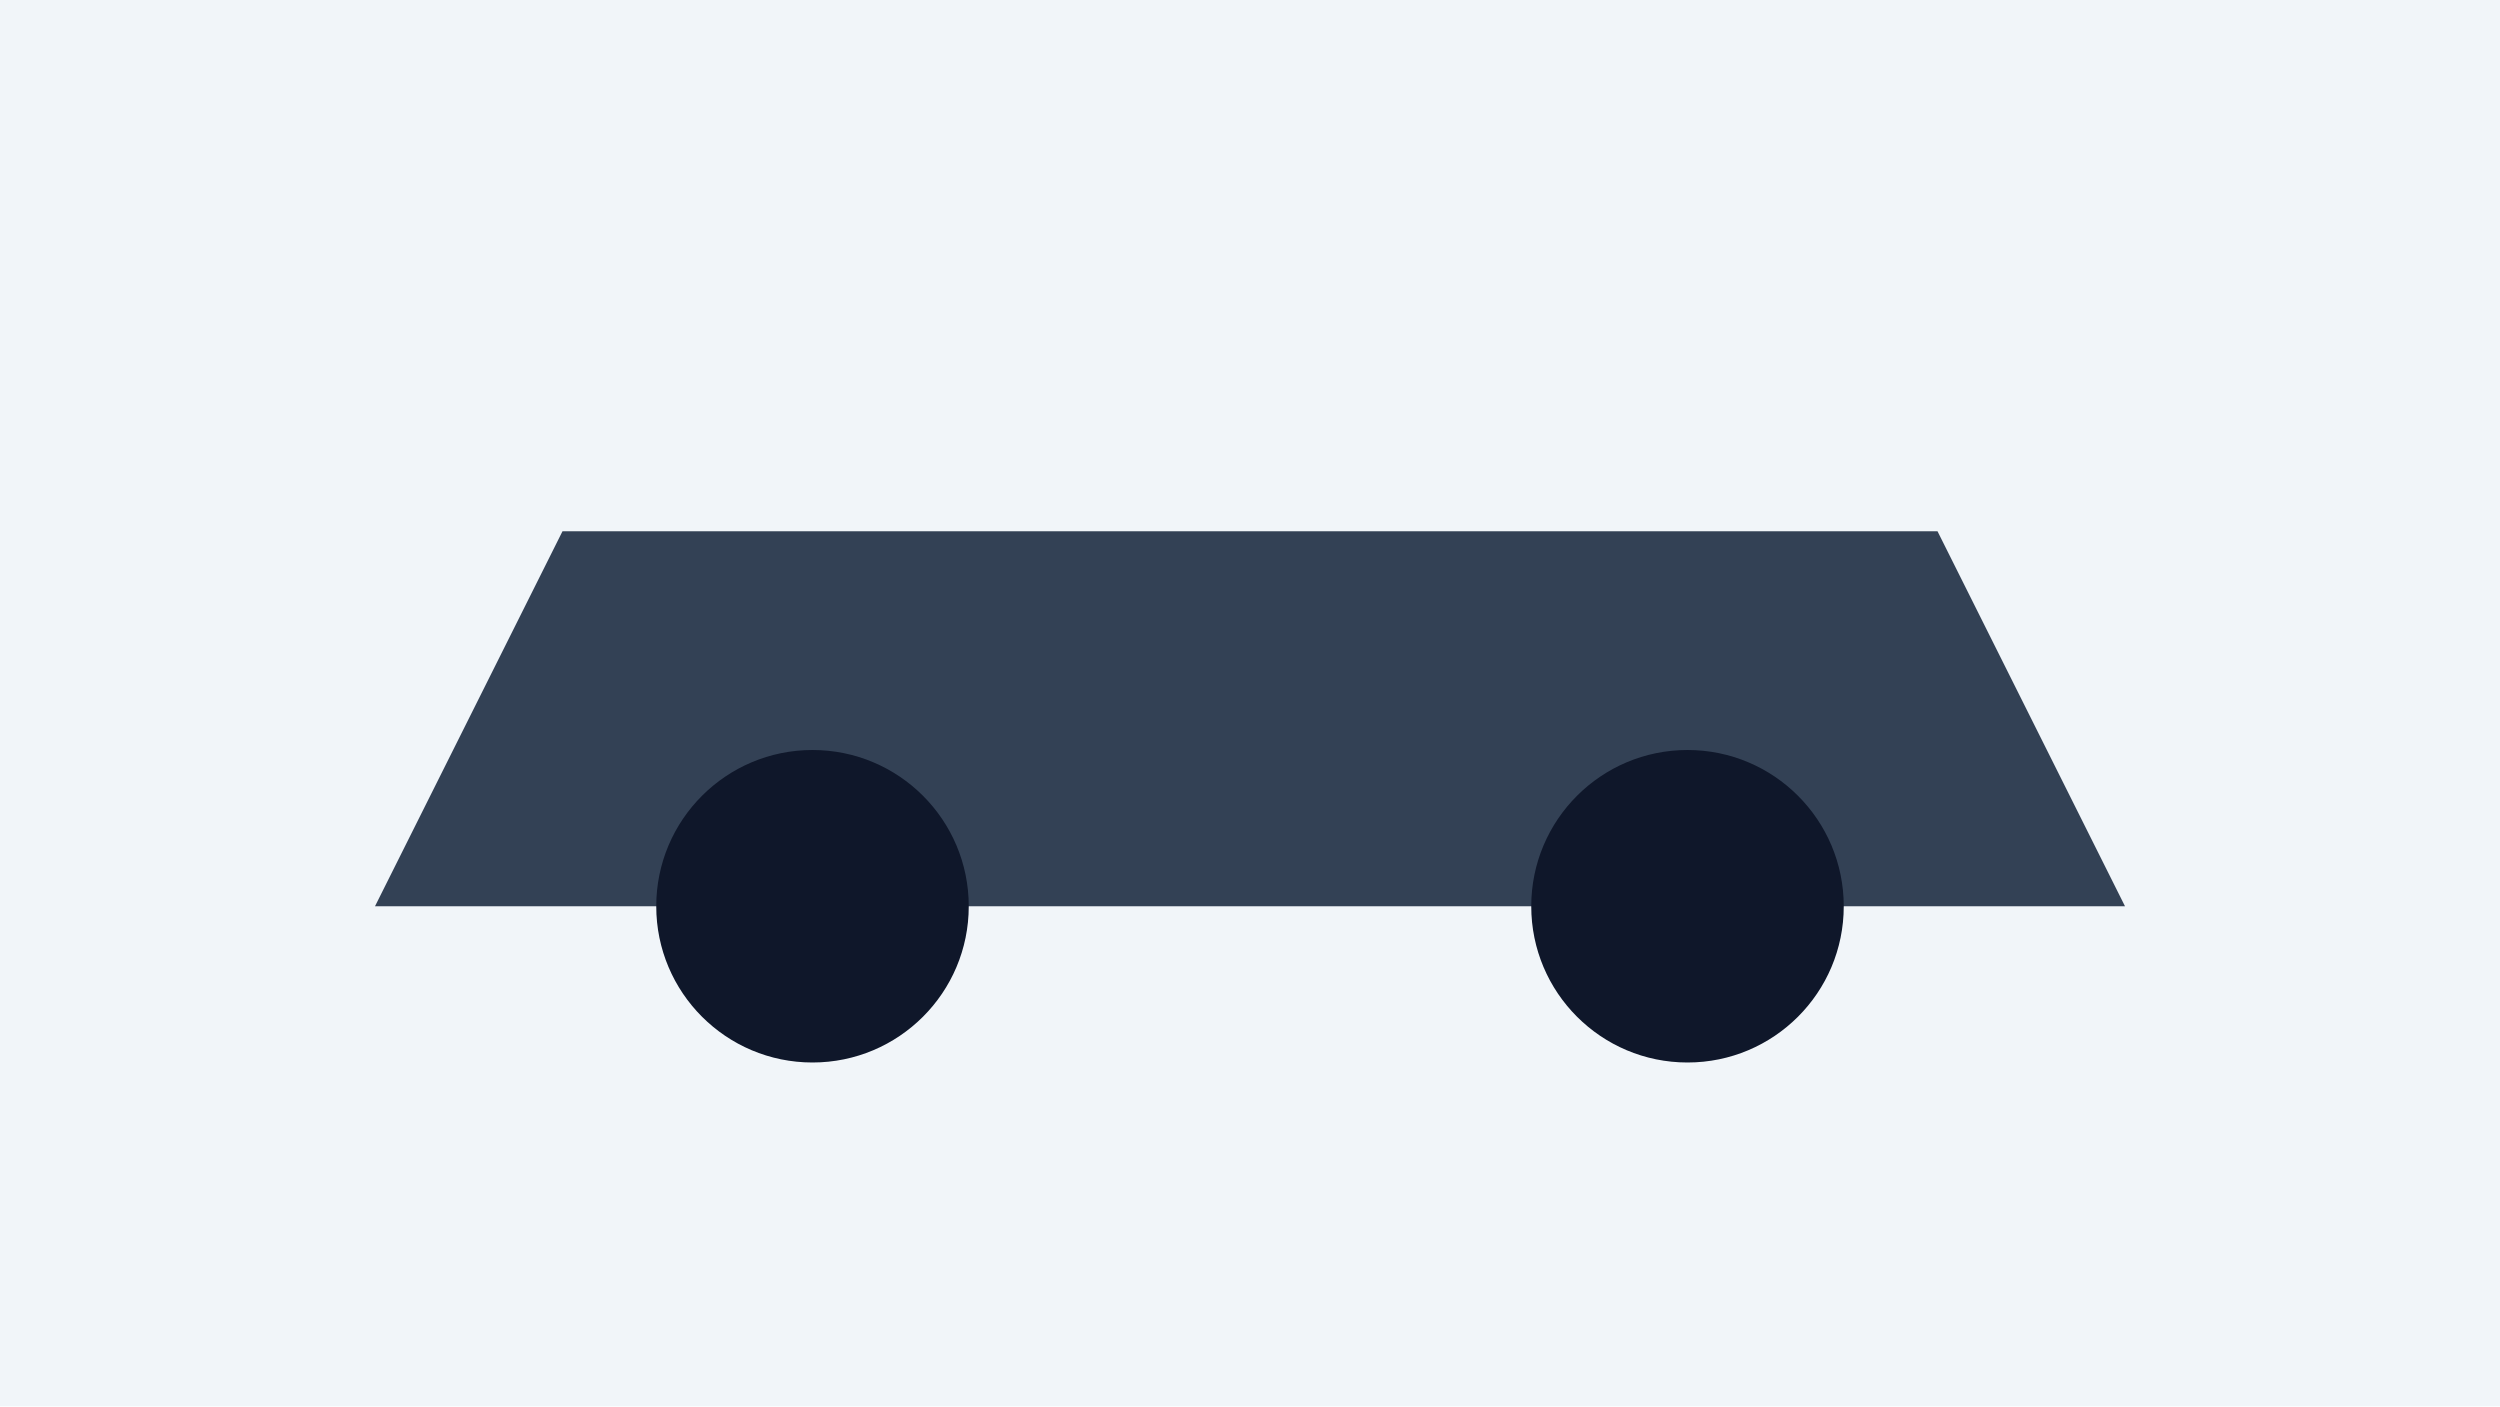
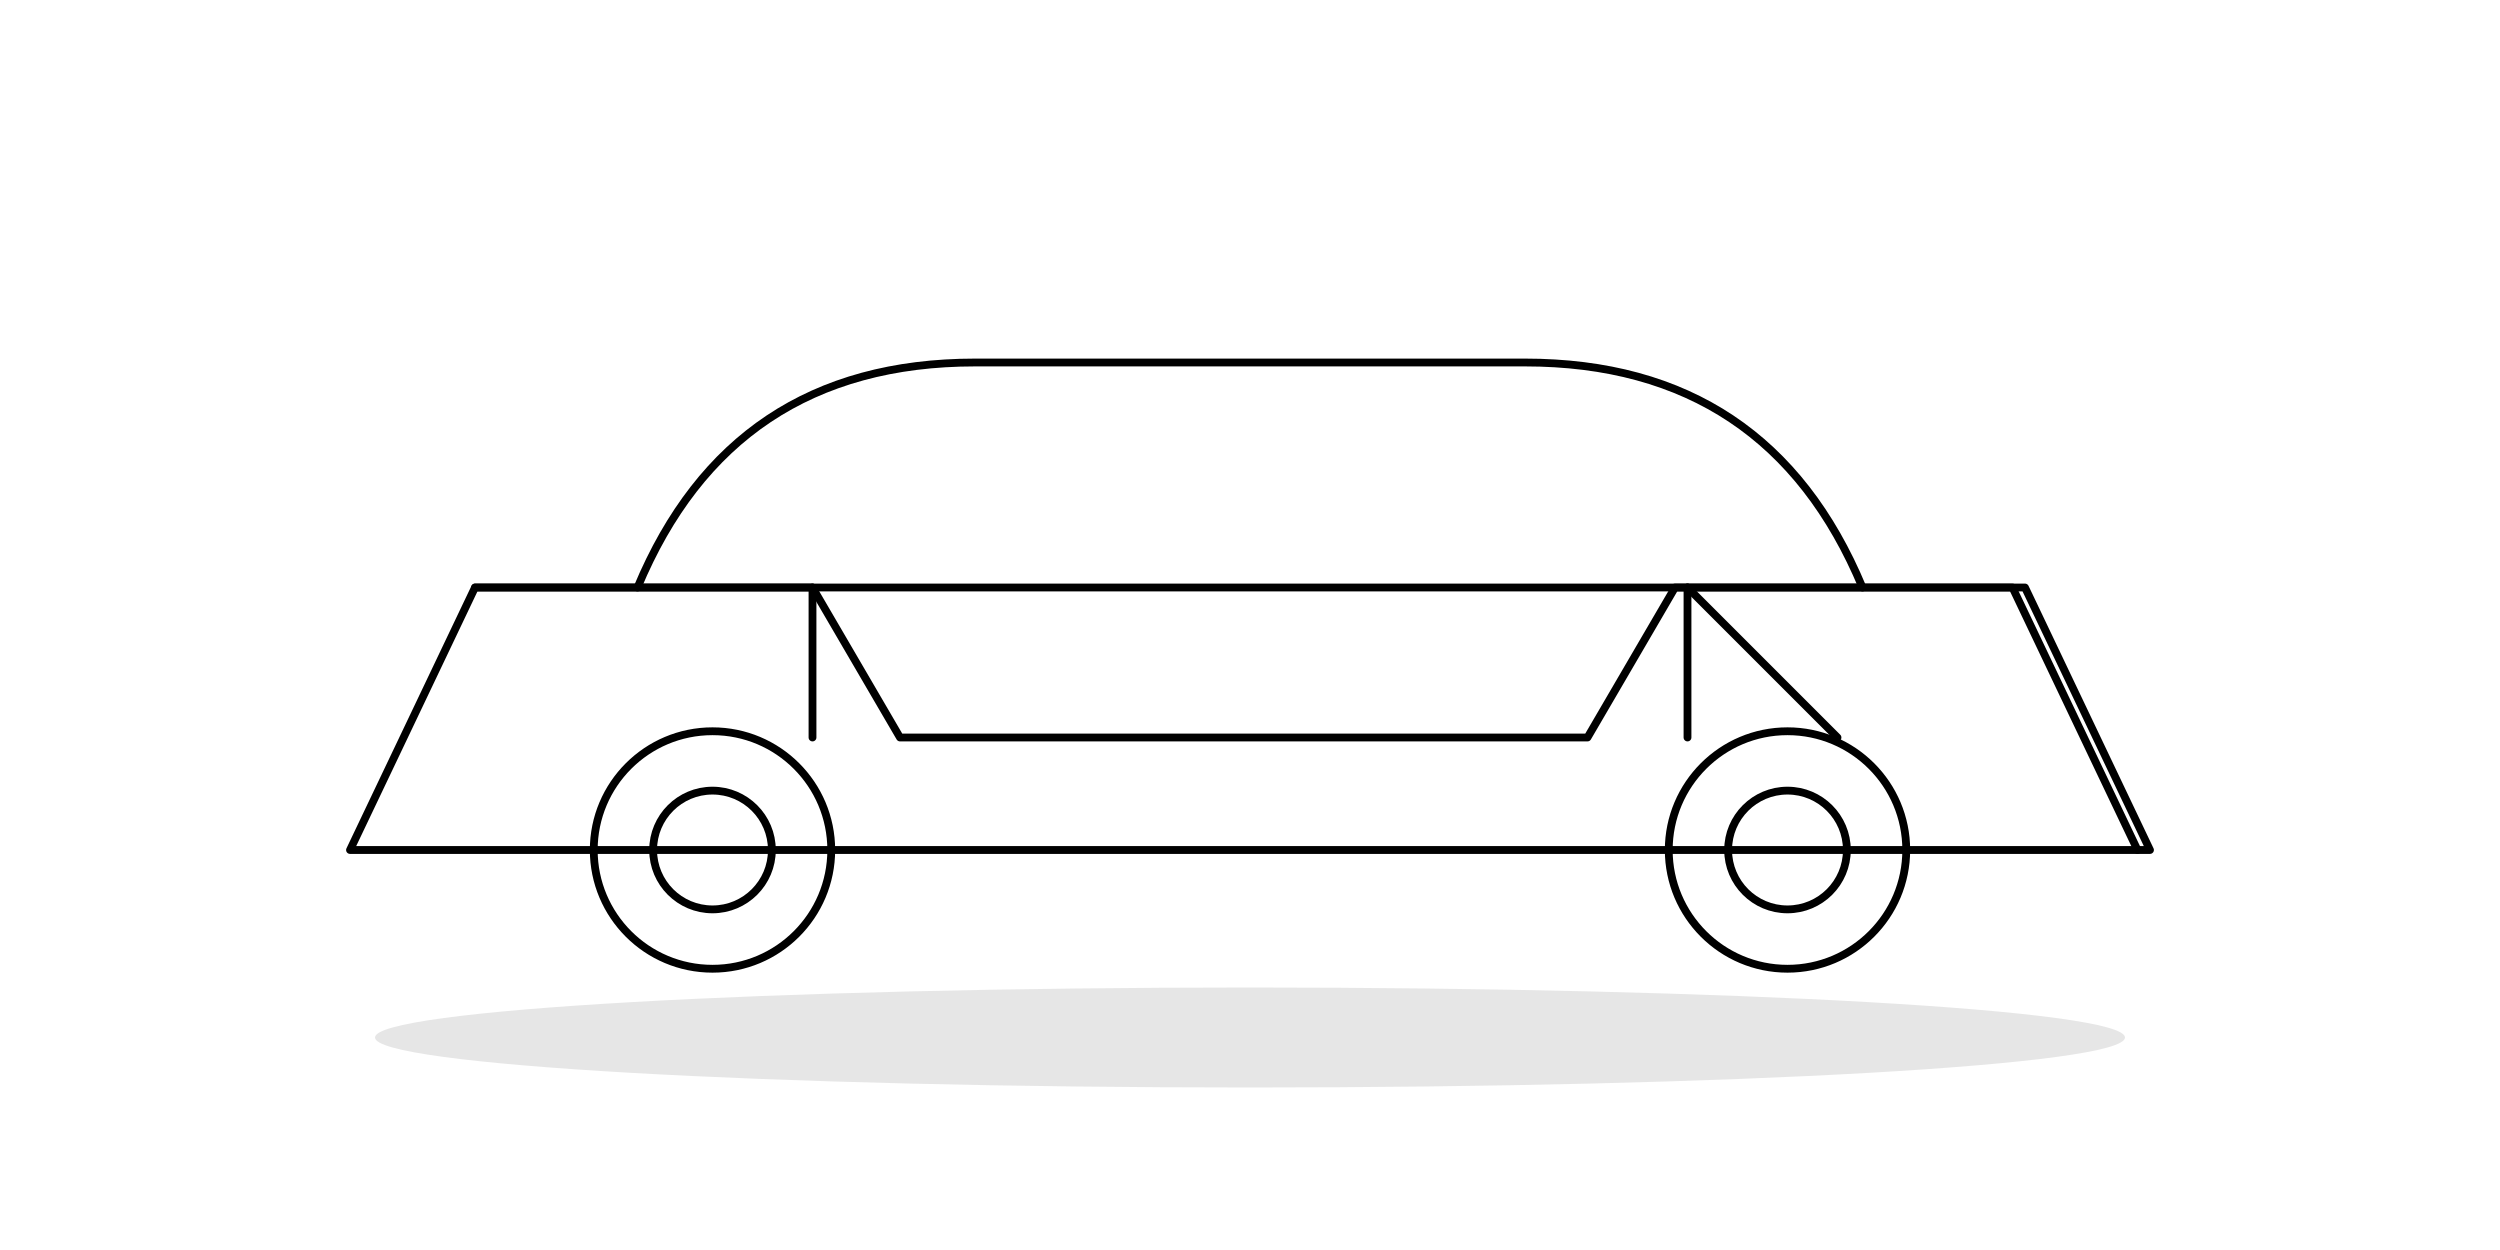
- <svg xmlns="http://www.w3.org/2000/svg" viewBox="0 0 640 360" role="img" aria-label="Auto Yard vehicle illustration">
-   <rect width="640" height="360" fill="#f1f5f9" />
-   <path d="M96 232h448l-48-96H144l-48 96z" fill="#334155" />
-   <circle cx="208" cy="232" r="40" fill="#0f172a" />
-   <circle cx="432" cy="232" r="40" fill="#0f172a" />
+ <svg xmlns="http://www.w3.org/2000/svg" viewBox="0 0 800 400" fill="none" stroke="currentColor" stroke-width="2.5" stroke-linecap="round" stroke-linejoin="round" role="img" aria-hidden="true">
+   <ellipse cx="400" cy="332" rx="280" ry="16" fill="currentColor" opacity="0.1" stroke="none" />
+   <path d="M112 272h576l-40-84H152l-40 84z" />
+   <path d="M152 188h108l28 48h220l28-48h108l40 84" />
+   <path d="M204 188c20-48 56-72 108-72h176c52 0 88 24 108 72" />
+   <path d="M260 188v48M540 188v48" />
+   <path d="M540 188l48 48" />
+   <circle cx="228" cy="272" r="38" />
+   <circle cx="228" cy="272" r="19" />
+   <circle cx="572" cy="272" r="38" />
+   <circle cx="572" cy="272" r="19" />
</svg>
